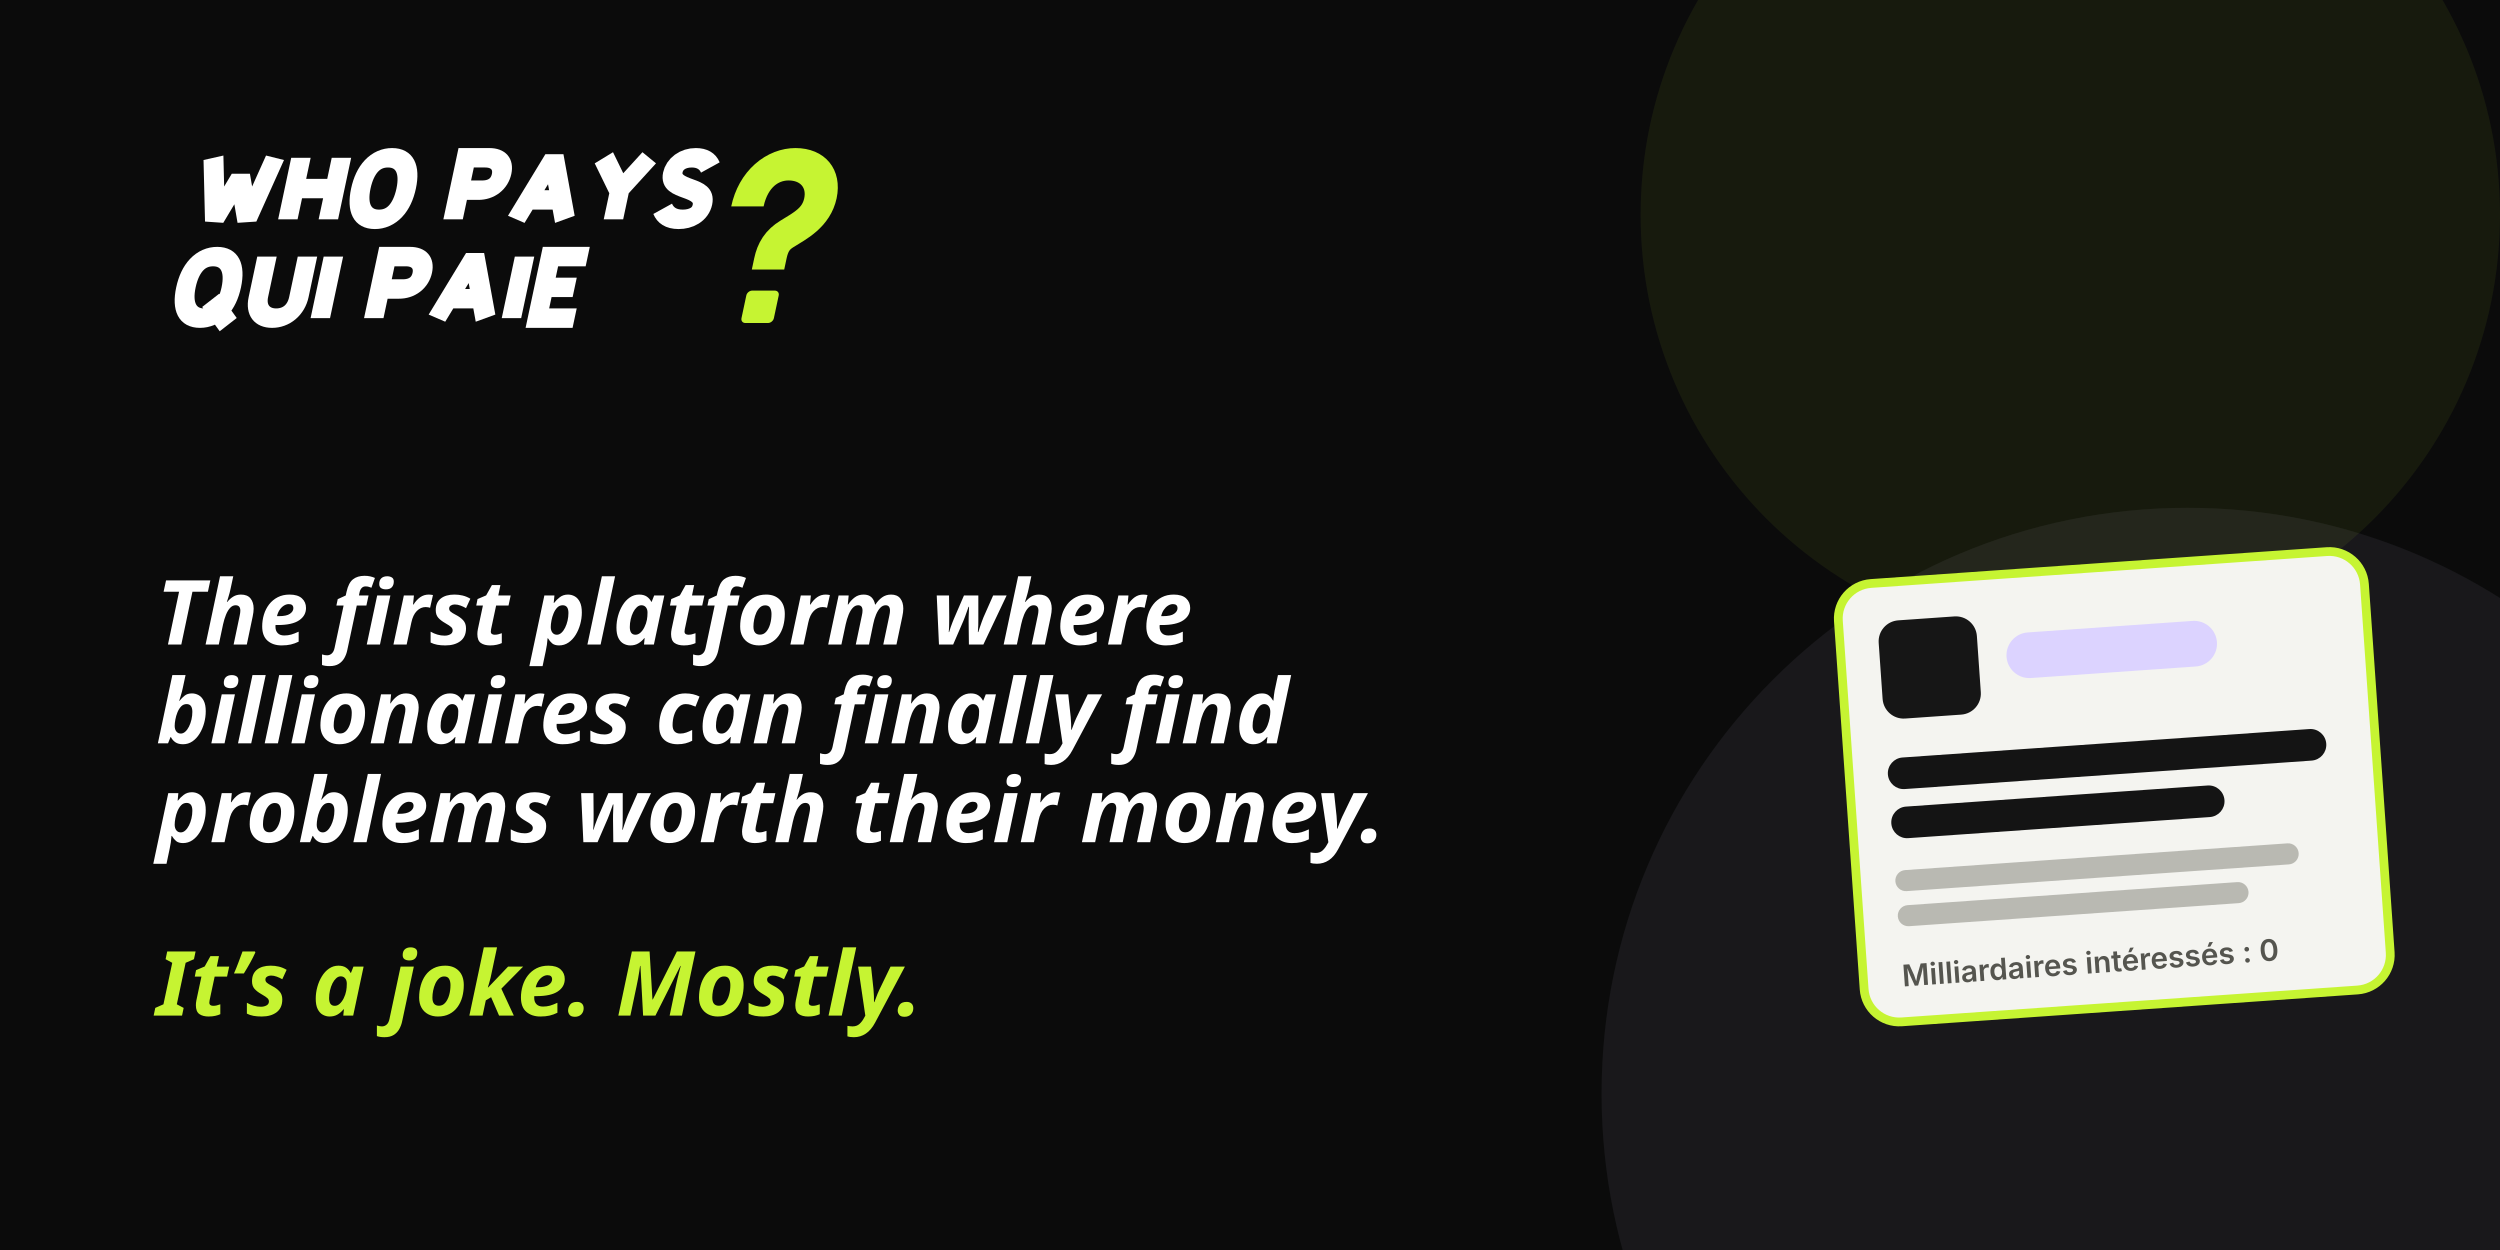
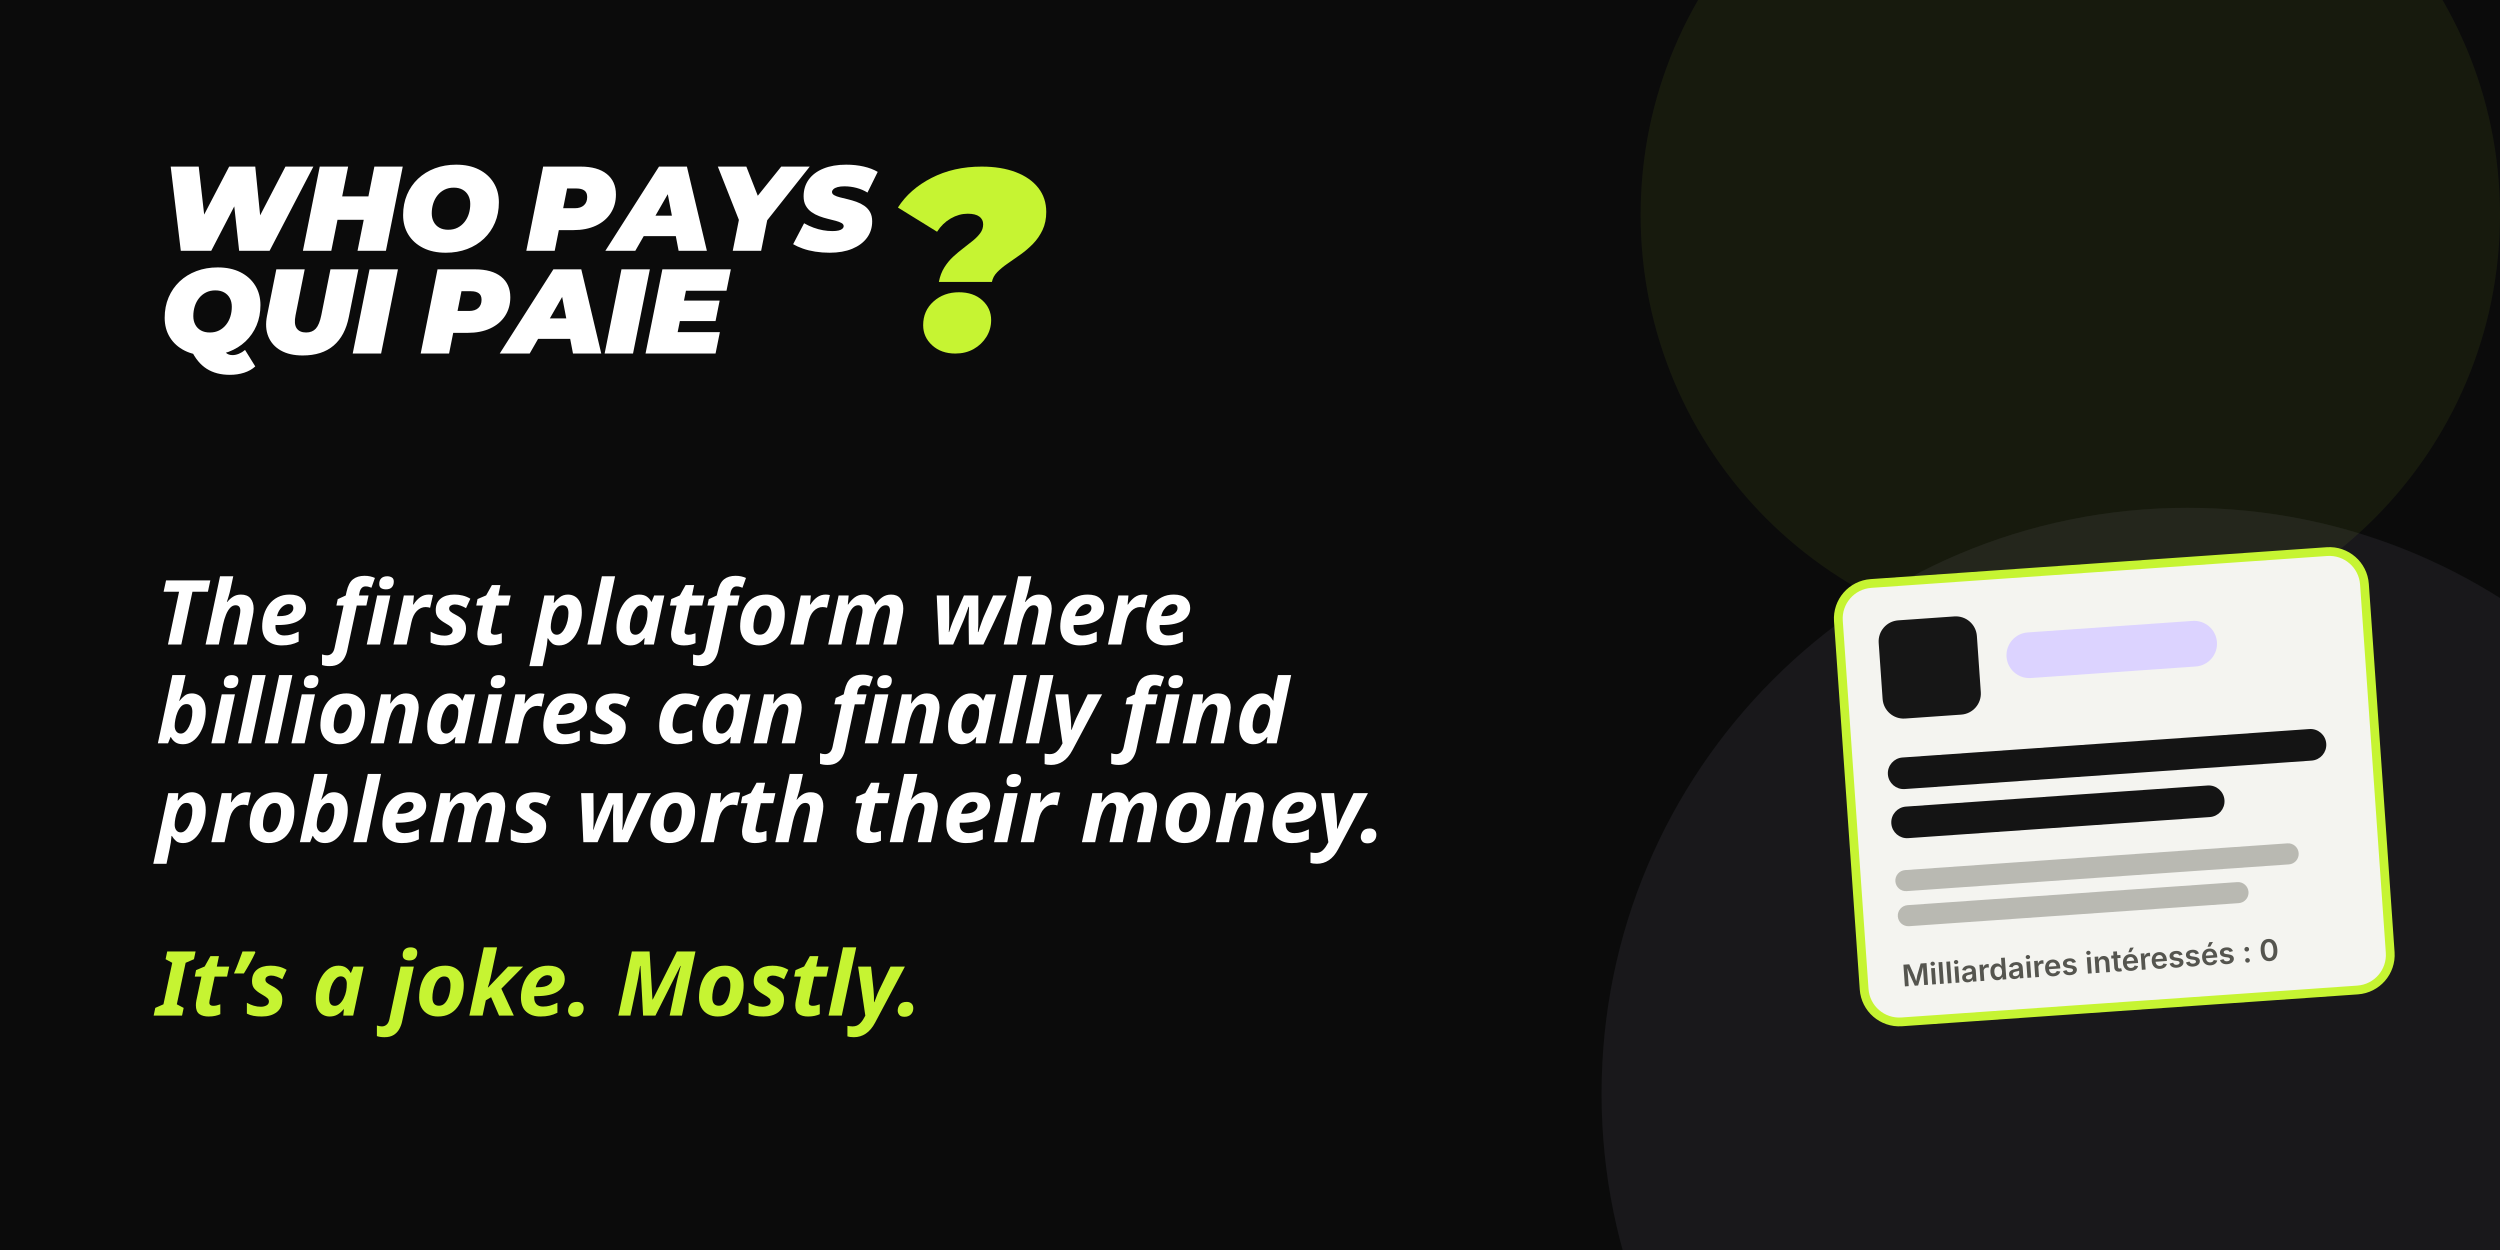
<svg xmlns="http://www.w3.org/2000/svg" viewBox="0 0 1280 640" width="1280" height="640">
  <rect width="1280" height="640" fill="#0B0B0B" />
  <circle cx="1120" cy="560" r="300" fill="#DCD3FF" opacity=".07" />
  <circle cx="1060" cy="110" r="220" fill="#C6F432" opacity=".07" />
-   <g transform="translate(80 70) scale(0.4147)">
-     <g transform="translate(61.18756 14) skewX(-12)">
-       <g fill="none" stroke="#FFFFFF" stroke-width="24" stroke-linejoin="miter" stroke-miterlimit="2.2" stroke-linecap="butt">
-         <path transform="translate(0 0)" d="M12 12 L30 88 L50 36 L70 88 L88 12" />
-         <path transform="translate(108 0)" d="M12 12 V88 M62 12 V88 M12 50 H62" />
-         <path transform="translate(190 0)" d="M40 12 C58 12 68 26 68 50 C68 74 58 88 40 88 C22 88 12 74 12 50 C12 26 22 12 40 12 Z" />
-         <path transform="translate(312 0)" d="M12 88 V12 H38 C52 12 60 20 60 32 C60 44 52 52 38 52 H12" />
-         <path transform="translate(390 0)" d="M12 88 L42 12 L72 88 M24 64 H60" />
-         <path transform="translate(482 0)" d="M12 12 L40 52 L68 12 M40 52 V88" />
-         <path transform="translate(570 0)" d="M58 24 C53 16 45 12 35 12 C21 12 13 20 13 30 C13 42 24 46 36 50 C48 54 58 58 58 70 C58 82 48 88 35 88 C23 88 15 83 10 75" />
-         <path transform="translate(0 122)" d="M40 12 C58 12 68 26 68 50 C68 74 58 88 40 88 C22 88 12 74 12 50 C12 26 22 12 40 12 Z M46 66 L74 96" />
-         <path transform="translate(92 122)" d="M12 12 V62 C12 78 22 88 37 88 C52 88 62 78 62 62 V12" />
-         <path transform="translate(174 122)" d="M12 12 V88" />
-         <path transform="translate(240 122)" d="M12 88 V12 H38 C52 12 60 20 60 32 C60 44 52 52 38 52 H12" />
-         <path transform="translate(318 122)" d="M12 88 L42 12 L72 88 M24 64 H60" />
-         <path transform="translate(410 122)" d="M12 12 V88" />
-         <path transform="translate(442 122)" d="M58 12 H12 V88 H58 M12 50 H50" />
-       </g>
-       <g transform="translate(662 0) scale(1)" fill="none" stroke="#C6F432" stroke-width="40" stroke-linecap="butt" stroke-linejoin="round">
-         <path d="M22 72 C22 38 42 20 66 20 C92 20 110 38 110 62 C110 86 92 96 78 106 C68 113 64 122 64 136 V150" />
-         <rect x="44" y="176" width="40" height="40" rx="6" fill="#C6F432" stroke="none" />
-       </g>
-     </g>
-   </g>
+   <svg x="80" y="80" width="460" height="116.23" viewBox="-29 -86 7468 1887">
+     <path fill="#FFFFFF" d="M175 700 91 0H324L391 591H269L577 0H794L853 591H738L1045 0H1277L913 700H660L607 216H679L428 700Z M1784 0H2020L1880 700H1644ZM1426 700H1190L1330 0H1566ZM1711 442H1462L1501 248H1750Z M2378 716Q2269 716 2189.5 676.0Q2110 636 2066.5 565.5Q2023 495 2023 403Q2023 310 2055.5 233.5Q2088 157 2147.0 101.0Q2206 45 2287.0 14.5Q2368 -16 2464 -16Q2573 -16 2652.5 24.0Q2732 64 2775.5 134.5Q2819 205 2819 297Q2819 390 2786.5 466.5Q2754 543 2695.0 599.0Q2636 655 2555.0 685.5Q2474 716 2378 716ZM2398 525Q2442 525 2475.5 508.0Q2509 491 2533.0 461.0Q2557 431 2569.0 392.5Q2581 354 2581 311Q2581 270 2564.5 239.5Q2548 209 2517.5 192.0Q2487 175 2444 175Q2401 175 2367.0 192.0Q2333 209 2309.0 239.0Q2285 269 2273.0 307.5Q2261 346 2261 389Q2261 429 2277.5 460.0Q2294 491 2324.5 508.0Q2355 525 2398 525Z M3047.0 700 3187.0 0H3498.0Q3639.0 0 3715.5 61.0Q3792.0 122 3792.0 232Q3792.0 320 3748.5 387.0Q3705.0 454 3625.5 491.0Q3546.0 528 3438.0 528H3212.0L3338.0 425L3283.0 700ZM3332.0 453 3249.0 346H3450.0Q3499.0 346 3526.0 321.5Q3553.0 297 3553.0 253Q3553.0 215 3529.5 198.5Q3506.0 182 3465.0 182H3282.0L3408.0 72Z M3704.0 700 4150.0 0H4382.0L4548.0 700H4313.0L4200.0 109H4292.0L3953.0 700ZM3910.0 578 4004.0 408H4326.0L4352.0 578Z M4763.0 700 4824.0 393 4850.0 534 4639.0 0H4876.0L5020.0 367H4871.0L5166.0 0H5403.0L4980.0 534L5060.0 393L4999.0 700Z M5568.0 716Q5506.0 716 5449.0 707.0Q5392.0 698 5345.5 681.5Q5299.0 665 5265.0 645L5356.0 471Q5395.0 493 5434.5 507.5Q5474.0 522 5513.5 529.0Q5553.0 536 5592.0 536Q5623.0 536 5643.5 531.0Q5664.0 526 5674.5 516.5Q5685.0 507 5685.0 495Q5685.0 479 5667.0 469.0Q5649.0 459 5619.5 451.0Q5590.0 443 5554.5 434.5Q5519.0 426 5483.0 412.5Q5447.0 399 5417.5 378.0Q5388.0 357 5370.0 325.0Q5352.0 293 5352.0 247Q5352.0 167 5394.5 108.0Q5437.0 49 5516.5 16.5Q5596.0 -16 5706.0 -16Q5784.0 -16 5851.5 -0.5Q5919.0 15 5968.0 44L5883.0 216Q5841.0 190 5791.5 177.0Q5742.0 164 5691.0 164Q5657.0 164 5634.0 170.5Q5611.0 177 5599.5 188.0Q5588.0 199 5588.0 211Q5588.0 227 5606.0 237.5Q5624.0 248 5654.0 255.5Q5684.0 263 5719.5 271.5Q5755.0 280 5790.5 292.5Q5826.0 305 5856.0 325.5Q5886.0 346 5904.0 377.5Q5922.0 409 5922.0 455Q5922.0 533 5879.0 591.5Q5836.0 650 5756.5 683.0Q5677.0 716 5568.0 716Z M396 1570.0Q287 1570.0 207.5 1530.0Q128 1490.0 84.5 1419.5Q41 1349.0 41 1257.0Q41 1164.0 73.5 1087.5Q106 1011.0 165.0 955.0Q224 899.0 305.0 868.5Q386 838.0 482 838.0Q591 838.0 670.5 878.0Q750 918.0 793.5 988.5Q837 1059.0 837 1151.0Q837 1244.0 804.5 1320.5Q772 1397.0 713.0 1453.0Q654 1509.0 573.0 1539.5Q492 1570.0 396 1570.0ZM583 1731.0Q469 1731.0 390.0 1680.5Q311 1630.0 261 1524.0L516 1474.0Q530 1529.0 550.5 1548.0Q571 1567.0 605 1567.0Q631 1567.0 658.5 1555.5Q686 1544.0 709 1524.0L794 1661.0Q756 1696.0 701.0 1713.5Q646 1731.0 583 1731.0ZM416 1379.0Q460 1379.0 493.5 1362.0Q527 1345.0 551.0 1315.0Q575 1285.0 587.0 1246.5Q599 1208.0 599 1165.0Q599 1124.0 582.5 1093.5Q566 1063.0 535.5 1046.0Q505 1029.0 462 1029.0Q419 1029.0 385.0 1046.0Q351 1063.0 327.0 1093.0Q303 1123.0 291.0 1161.5Q279 1200.0 279 1243.0Q279 1283.0 295.5 1314.0Q312 1345.0 342.5 1362.0Q373 1379.0 416 1379.0Z M1188 1570.0Q1079 1570.0 1006.0 1528.5Q933 1487.0 902.5 1412.5Q872 1338.0 892 1239.0L969 854.0H1205L1129 1235.0Q1114 1309.0 1138.0 1344.0Q1162 1379.0 1217 1379.0Q1268 1379.0 1297.5 1346.5Q1327 1314.0 1343 1235.0L1419 854.0H1651L1572 1249.0Q1541 1406.0 1445.0 1488.0Q1349 1570.0 1188 1570.0Z M1604 1554.0 1744 854.0H1980L1840 1554.0Z M2169.0 1554.0 2309.0 854.0H2620.0Q2761.0 854.0 2837.5 915.0Q2914.0 976.0 2914.0 1086.0Q2914.0 1174.0 2870.5 1241.0Q2827.0 1308.0 2747.5 1345.0Q2668.0 1382.0 2560.0 1382.0H2334.0L2460.0 1279.0L2405.0 1554.0ZM2454.0 1307.0 2371.0 1200.0H2572.0Q2621.0 1200.0 2648.0 1175.5Q2675.0 1151.0 2675.0 1107.0Q2675.0 1069.0 2651.5 1052.5Q2628.0 1036.0 2587.0 1036.0H2404.0L2530.0 926.0Z M2826.0 1554.0 3272.0 854.0H3504.0L3670.0 1554.0H3435.0L3322.0 963.0H3414.0L3075.0 1554.0ZM3032.0 1432.0 3126.0 1262.0H3448.0L3474.0 1432.0Z M3698.0 1554.0 3838.0 854.0H4074.0L3934.0 1554.0Z M4342.0 1114.0H4654.0L4620.0 1284.0H4308.0ZM4305.0 1376.0H4656.0L4620.0 1554.0H4038.0L4178.0 854.0H4747.0L4711.0 1032.0H4374.0Z" />
+     <path fill="#C6F432" d="M6476.339 958.942Q6489.182 890.446 6521.289 839.074Q6553.397 787.702 6595.136 749.174Q6636.876 710.645 6680.756 677.467Q6724.636 644.289 6761.025 614.322Q6797.413 584.355 6820.959 552.248Q6844.504 520.14 6844.504 479.471Q6844.504 438.802 6812.397 415.256Q6780.289 391.711 6716.074 391.711Q6643.298 391.711 6574.802 431.31Q6506.306 470.909 6461.355 541.545L6136.0 340.339Q6232.322 188.364 6415.335 94.182Q6598.347 -2.2737367544323206e-13 6831.661 -2.2737367544323206e-13Q6994.339 -2.2737367544323206e-13 7115.277 46.021Q7236.215 92.041 7302.57 176.591Q7368.926 261.14 7368.926 376.727Q7368.926 462.347 7337.888 527.632Q7306.851 592.917 7258.69 642.149Q7210.529 691.38 7154.876 730.979Q7099.223 770.579 7047.851 805.897Q6996.479 841.215 6961.161 877.603Q6925.843 913.992 6917.281 958.942ZM6613.331 1554.0Q6495.603 1554.0 6420.686 1485.504Q6345.769 1417.008 6345.769 1318.545Q6345.769 1198.678 6431.388 1121.62Q6517.008 1044.562 6643.298 1044.562Q6763.165 1044.562 6837.012 1110.917Q6910.86 1177.273 6910.86 1275.736Q6910.86 1352.793 6871.26 1415.938Q6831.661 1479.083 6765.306 1516.541Q6698.95 1554.0 6613.331 1554.0Z" />
+   </svg>
  <text x="80" y="330" font-family="Montserrat, 'Arial Black', 'Segoe UI Black', sans-serif" font-size="46" font-weight="900" font-style="italic" fill="#FFFFFF">The first platform where</text>
  <text x="80" y="380.6" font-family="Montserrat, 'Arial Black', 'Segoe UI Black', sans-serif" font-size="46" font-weight="900" font-style="italic" fill="#FFFFFF">billionaires can finally find</text>
  <text x="80" y="431.2" font-family="Montserrat, 'Arial Black', 'Segoe UI Black', sans-serif" font-size="46" font-weight="900" font-style="italic" fill="#FFFFFF">problems worth their money.</text>
  <text x="80" y="520" font-family="Montserrat, 'Arial Black', 'Segoe UI Black', sans-serif" font-size="46" font-weight="900" font-style="italic" fill="#C6F432">It’s a joke. Mostly.</text>
  <g transform="translate(940 300) rotate(-4) scale(.9)">
    <rect width="300" height="250" rx="20" fill="#F4F4F0" stroke="#C6F432" stroke-width="5" />
    <rect x="22" y="22" width="56" height="56" rx="12" fill="#161616" />
    <rect x="94" y="34" width="120" height="26" rx="13" fill="#DCD3FF" />
    <rect x="22" y="100" width="250" height="18" rx="9" fill="#141414" />
    <rect x="22" y="128" width="190" height="18" rx="9" fill="#141414" />
    <rect x="22" y="164" width="230" height="12" rx="6" fill="#B9B9B2" />
    <rect x="22" y="184" width="200" height="12" rx="6" fill="#B9B9B2" />
    <text x="22" y="230" font-family="Inter, Arial, sans-serif" font-size="17" font-weight="600" fill="#55554F">Milliardaires intéressés : 0</text>
  </g>
</svg>
